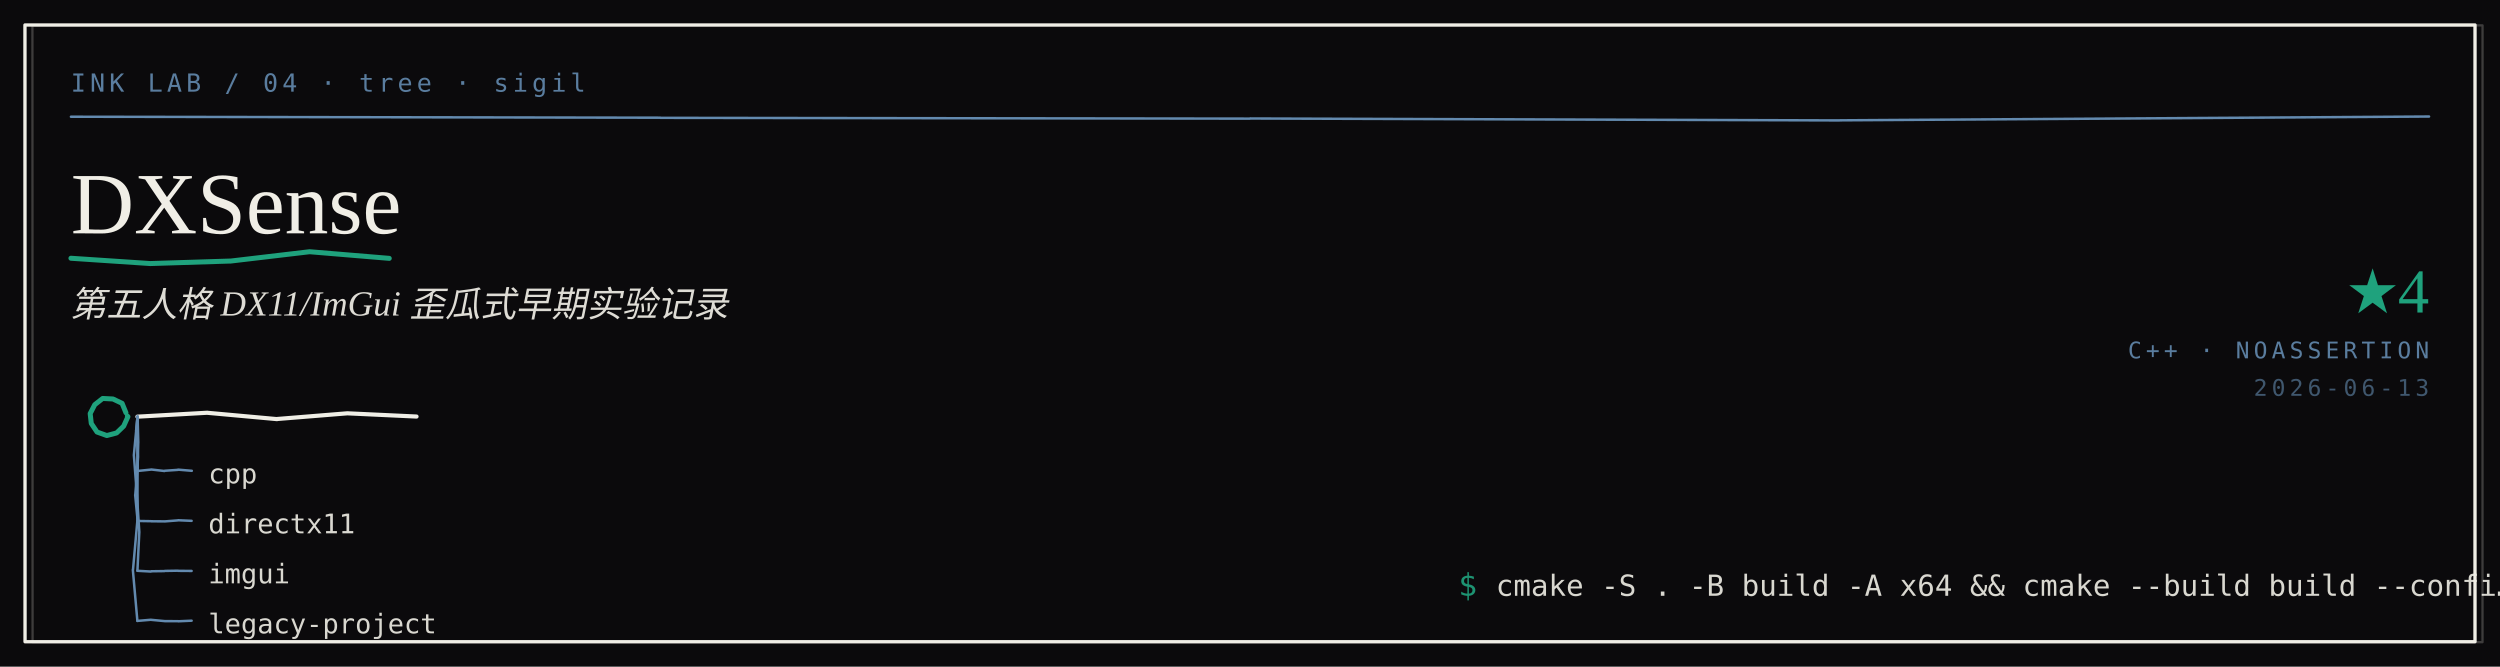
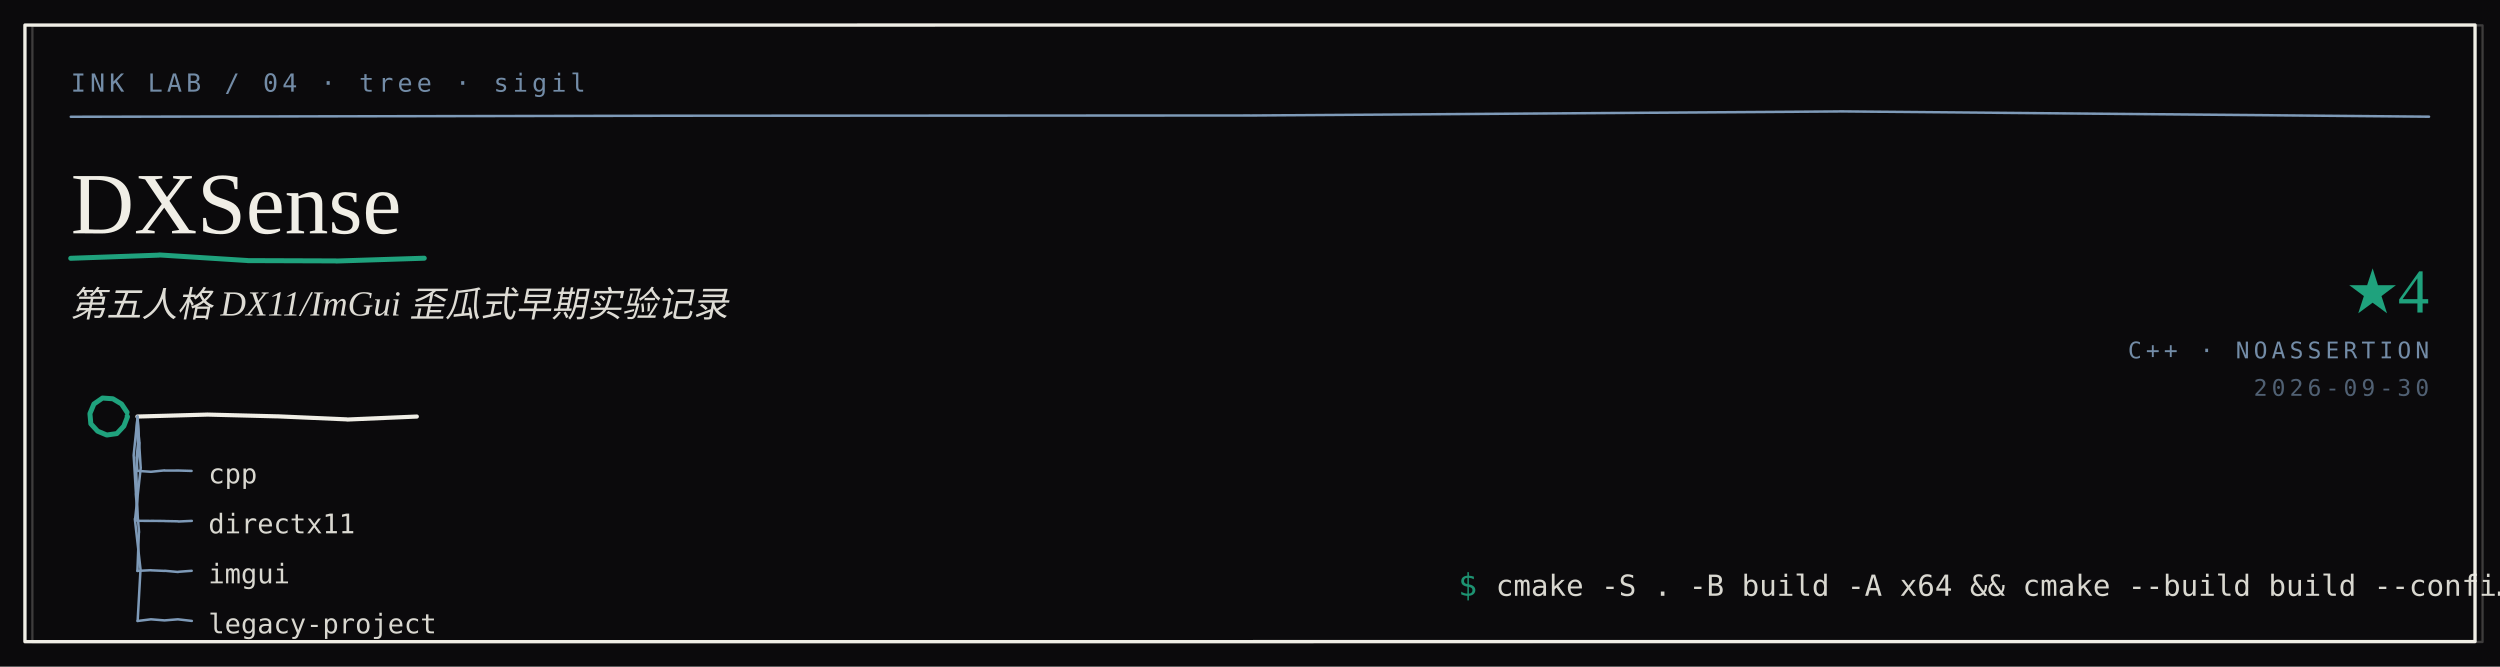
<svg xmlns="http://www.w3.org/2000/svg" width="1200" height="320" viewBox="0 0 1200 320" role="img" aria-label="DXSense — 第五人格 DX11/ImGui 歪瓜式早期实验记录" font-family="Georgia,'Iowan Old Style','Times New Roman',Times,serif">
  <rect width="1200" height="320" fill="#0B0A0C" />
-   <text x="34" y="44" font-size="12" font-family="ui-monospace,'Cascadia Mono',Consolas,'SF Mono',monospace" font-weight="400" fill="#638aaf" text-anchor="start" letter-spacing="2.0" opacity="0.9">INK LAB / 04 · tree · sigil</text>
-   <path d="M34.05 56.03 L317.02 56.49 L316.99 56.56 L599.96 56.94 L600.0 56.87 L882.96 57.8 L883.04 57.76 L1165.94 55.93" fill="none" stroke="#638aaf" stroke-width="1.2" stroke-linecap="round" stroke-linejoin="round" opacity="1.0" />
+   <text x="34" y="44" font-size="12" font-family="ui-monospace,'Cascadia Mono',Consolas,'SF Mono',monospace" font-weight="400" fill="#7E9AB8" text-anchor="start" letter-spacing="2.0" opacity="0.9">INK LAB / 04 · tree · sigil</text>
+   <path d="M33.98 56.05 L317.07 55.57 L316.96 55.55 L599.98 55.43 L599.95 55.44 L883.04 53.49 L882.97 53.46 L1165.93 56.01" fill="none" stroke="#7E9AB8" stroke-width="1.2" stroke-linecap="round" stroke-linejoin="round" opacity="1.0" />
  <text x="34" y="112" font-size="42" font-family="Georgia,'Iowan Old Style','Times New Roman',Times,serif" font-weight="400" fill="#f0eee6" text-anchor="start">DXSense</text>
-   <path d="M34.05 123.96 L72.22 126.51 L72.23 126.5 L110.5 125.3 L110.5 125.33 L148.6 120.83 L148.64 120.83 L186.84 124.01" fill="none" stroke="#1fa27d" stroke-width="2.4" stroke-linecap="round" stroke-linejoin="round" opacity="1.0" />
+   <path d="M33.95 123.98 L76.37 122.46 L76.44 122.37 L118.86 125.06 L118.85 125.09 L161.32 125.24 L161.32 125.3 L203.64 123.94" fill="none" stroke="#1fa27d" stroke-width="2.4" stroke-linecap="round" stroke-linejoin="round" opacity="1.0" />
  <text x="34" y="152" font-size="17" font-family="Georgia,'Iowan Old Style','Times New Roman',Times,serif" font-weight="400" fill="#f0eee6" text-anchor="start" font-style="italic" opacity="0.92">第五人格 DX11/ImGui 歪瓜式早期实验记录</text>
-   <path d="M61.14 199.71 L61.4 200.01 L59.36 204.54 L55.96 207.82 L51.27 209.06 L46.57 207.37 L43.81 203.25 L43.28 198.52 L45.48 194.25 L49.29 191.26 L54.21 191.51 L58.6 193.59 L60.45 198.11" fill="none" stroke="#1fa27d" stroke-width="2.4" stroke-linecap="round" stroke-linejoin="round" opacity="1.0" />
-   <path d="M65.96 200.0 L99.57 198.11 L99.55 198.14 L132.98 201.18 L133.02 201.12 L166.45 198.41 L166.53 198.38 L199.93 199.94" fill="none" stroke="#f0eee6" stroke-width="2.0" stroke-linecap="round" stroke-linejoin="round" opacity="1.0" />
-   <path d="M66.02 199.95 L65.38 206.43 L65.34 206.46 L66.05 213.07 L66.0 213.07 L66.23 219.45 L66.21 219.55 L65.94 225.96" fill="none" stroke="#638aaf" stroke-width="1.2" stroke-linecap="round" stroke-linejoin="round" opacity="1.0" />
-   <path d="M66.03 226.06 L72.56 225.4 L72.57 225.36 L78.96 226.08 L79.02 225.97 L85.45 225.53 L85.45 225.43 L92.06 225.98" fill="none" stroke="#638aaf" stroke-width="1.2" stroke-linecap="round" stroke-linejoin="round" opacity="1.0" />
+   <path d="M61.03 199.72 L61.19 200.05 L59.45 204.53 L56.08 208.12 L51.26 208.81 L46.87 206.97 L43.6 203.42 L43.16 198.54 L45.08 193.92 L49.2 191.06 L54.17 191.41 L58.35 193.92 L61.0 197.93" fill="none" stroke="#1fa27d" stroke-width="2.4" stroke-linecap="round" stroke-linejoin="round" opacity="1.0" />
+   <path d="M65.95 199.94 L99.56 199.0 L99.44 198.99 L133.05 199.85 L133.02 199.83 L166.43 201.3 L166.57 201.38 L200.07 199.94" fill="none" stroke="#f0eee6" stroke-width="2.0" stroke-linecap="round" stroke-linejoin="round" opacity="1.0" />
+   <path d="M65.98 200.05 L65.62 206.55 L65.61 206.56 L66.25 212.94 L66.24 212.99 L65.61 219.48 L65.54 219.47 L65.93 226.01" fill="none" stroke="#7E9AB8" stroke-width="1.2" stroke-linecap="round" stroke-linejoin="round" opacity="1.0" />
+   <path d="M65.96 226.02 L72.5 226.46 L72.54 226.45 L79.04 225.78 L78.98 225.88 L85.44 225.86 L85.53 225.85 L91.95 226.04" fill="none" stroke="#7E9AB8" stroke-width="1.2" stroke-linecap="round" stroke-linejoin="round" opacity="1.0" />
  <text x="100" y="232" font-size="13" font-family="ui-monospace,'Cascadia Mono',Consolas,'SF Mono',monospace" font-weight="400" fill="#f0eee6" text-anchor="start" opacity="0.9">cpp</text>
-   <path d="M66.04 199.96 L66.38 212.48 L66.36 212.47 L66.02 225.05 L65.94 225.05 L64.93 237.51 L64.88 237.56 L66.06 249.93" fill="none" stroke="#638aaf" stroke-width="1.2" stroke-linecap="round" stroke-linejoin="round" opacity="1.0" />
-   <path d="M65.95 250.06 L72.44 250.17 L72.52 250.21 L78.95 250.26 L79.0 250.28 L85.49 249.77 L85.49 249.72 L91.97 250.0" fill="none" stroke="#638aaf" stroke-width="1.2" stroke-linecap="round" stroke-linejoin="round" opacity="1.0" />
+   <path d="M65.99 199.96 L66.83 212.53 L66.93 212.5 L65.37 224.94 L65.34 225.02 L65.83 237.48 L65.82 237.44 L65.93 249.93" fill="none" stroke="#7E9AB8" stroke-width="1.2" stroke-linecap="round" stroke-linejoin="round" opacity="1.0" />
+   <path d="M65.96 249.99 L72.43 250.03 L72.55 250.01 L78.97 250.07 L79.05 250.11 L85.48 250.23 L85.54 250.33 L92.06 250.02" fill="none" stroke="#7E9AB8" stroke-width="1.2" stroke-linecap="round" stroke-linejoin="round" opacity="1.0" />
  <text x="100" y="256" font-size="13" font-family="ui-monospace,'Cascadia Mono',Consolas,'SF Mono',monospace" font-weight="400" fill="#f0eee6" text-anchor="start" opacity="0.9">directx11</text>
-   <path d="M65.99 199.95 L64.26 218.45 L64.26 218.52 L65.67 236.98 L65.68 237.05 L66.88 255.49 L66.86 255.57 L65.96 273.94" fill="none" stroke="#638aaf" stroke-width="1.2" stroke-linecap="round" stroke-linejoin="round" opacity="1.0" />
-   <path d="M65.99 273.98 L72.44 274.34 L72.56 274.21 L78.98 274.12 L79.07 274.04 L85.5 273.93 L85.44 274.0 L91.97 274.05" fill="none" stroke="#638aaf" stroke-width="1.2" stroke-linecap="round" stroke-linejoin="round" opacity="1.0" />
+   <path d="M66.05 200.06 L64.16 218.45 L64.15 218.49 L65.25 236.93 L65.18 236.98 L66.75 255.5 L66.67 255.49 L65.96 274.05" fill="none" stroke="#7E9AB8" stroke-width="1.2" stroke-linecap="round" stroke-linejoin="round" opacity="1.0" />
+   <path d="M66.01 274.02 L72.49 273.7 L72.43 273.75 L79.01 274.03 L79.02 273.96 L85.49 274.56 L85.53 274.47 L92.0 273.98" fill="none" stroke="#7E9AB8" stroke-width="1.2" stroke-linecap="round" stroke-linejoin="round" opacity="1.0" />
  <text x="100" y="280" font-size="13" font-family="ui-monospace,'Cascadia Mono',Consolas,'SF Mono',monospace" font-weight="400" fill="#f0eee6" text-anchor="start" opacity="0.9">imgui</text>
-   <path d="M66.01 199.94 L65.98 224.49 L66.04 224.51 L65.94 249.03 L66.02 249.03 L63.83 273.54 L63.76 273.47 L65.94 298.02" fill="none" stroke="#638aaf" stroke-width="1.2" stroke-linecap="round" stroke-linejoin="round" opacity="1.0" />
-   <path d="M65.98 298.03 L72.5 297.48 L72.47 297.51 L78.97 298.12 L79.06 298.14 L85.49 298.16 L85.51 298.22 L91.98 297.93" fill="none" stroke="#638aaf" stroke-width="1.2" stroke-linecap="round" stroke-linejoin="round" opacity="1.0" />
+   <path d="M66.01 199.93 L67.53 224.44 L67.56 224.47 L64.85 249.07 L64.72 249.07 L67.47 273.47 L67.43 273.53 L66.07 298.03" fill="none" stroke="#7E9AB8" stroke-width="1.2" stroke-linecap="round" stroke-linejoin="round" opacity="1.0" />
+   <path d="M66.04 298.07 L72.53 297.26 L72.49 297.27 L78.95 297.79 L79.0 297.79 L85.48 297.26 L85.46 297.28 L92.07 298.04" fill="none" stroke="#7E9AB8" stroke-width="1.2" stroke-linecap="round" stroke-linejoin="round" opacity="1.0" />
  <text x="100" y="304" font-size="13" font-family="ui-monospace,'Cascadia Mono',Consolas,'SF Mono',monospace" font-weight="400" fill="#f0eee6" text-anchor="start" opacity="0.9">legacy-project</text>
  <text x="1166" y="150" font-size="30" font-family="Georgia,'Iowan Old Style','Times New Roman',Times,serif" font-weight="400" fill="#1fa27d" text-anchor="end">★4</text>
-   <text x="1166" y="172" font-size="11" font-family="ui-monospace,'Cascadia Mono',Consolas,'SF Mono',monospace" font-weight="400" fill="#638aaf" text-anchor="end" letter-spacing="2.0" opacity="0.9">C++ · NOASSERTION</text>
-   <text x="1166" y="190" font-size="11" font-family="ui-monospace,'Cascadia Mono',Consolas,'SF Mono',monospace" font-weight="400" fill="#638aaf" text-anchor="end" letter-spacing="2.0" opacity="0.6">2026-06-13</text>
+   <text x="1166" y="172" font-size="11" font-family="ui-monospace,'Cascadia Mono',Consolas,'SF Mono',monospace" font-weight="400" fill="#7E9AB8" text-anchor="end" letter-spacing="2.0" opacity="0.9">C++ · NOASSERTION</text>
+   <text x="1166" y="190" font-size="11" font-family="ui-monospace,'Cascadia Mono',Consolas,'SF Mono',monospace" font-weight="400" fill="#7E9AB8" text-anchor="end" letter-spacing="2.0" opacity="0.6">2026-09-30</text>
  <text x="700" y="286" font-size="15" font-family="ui-monospace,'Cascadia Mono',Consolas,'SF Mono',monospace" font-weight="400" fill="#1fa27d" text-anchor="start" opacity="0.9">$</text>
  <text x="718" y="286" font-size="14" font-family="ui-monospace,'Cascadia Mono',Consolas,'SF Mono',monospace" font-weight="400" fill="#f0eee6" text-anchor="start" opacity="0.9">cmake -S . -B build -A x64 &amp;&amp; cmake --build build --confi…</text>
-   <path d="M11.98 11.99 L1188.01 11.99 L1188.0 308.02 L12.02 308.04 Z" fill="none" stroke="#f0eee6" stroke-width="1.6" stroke-linecap="round" stroke-linejoin="round" opacity="1.0" />
-   <path d="M13.96 10.99 L1190.02 10.98 L1190.0 307.04 L14.04 307.06 Z" transform="translate(1.6 1.2)" fill="none" stroke="#f0eee6" stroke-width="1.1" stroke-linecap="round" stroke-linejoin="round" opacity="0.22" />
+   <path d="M11.97 12.03 L1188.02 11.99 L1188.01 307.96 L11.97 308.01 Z" fill="none" stroke="#f0eee6" stroke-width="1.6" stroke-linecap="round" stroke-linejoin="round" opacity="1.0" />
+   <path d="M13.95 11.05 L1190.03 10.98 L1190.02 306.94 L13.94 307.02 Z" transform="translate(1.6 1.2)" fill="none" stroke="#f0eee6" stroke-width="1.1" stroke-linecap="round" stroke-linejoin="round" opacity="0.22" />
</svg>
